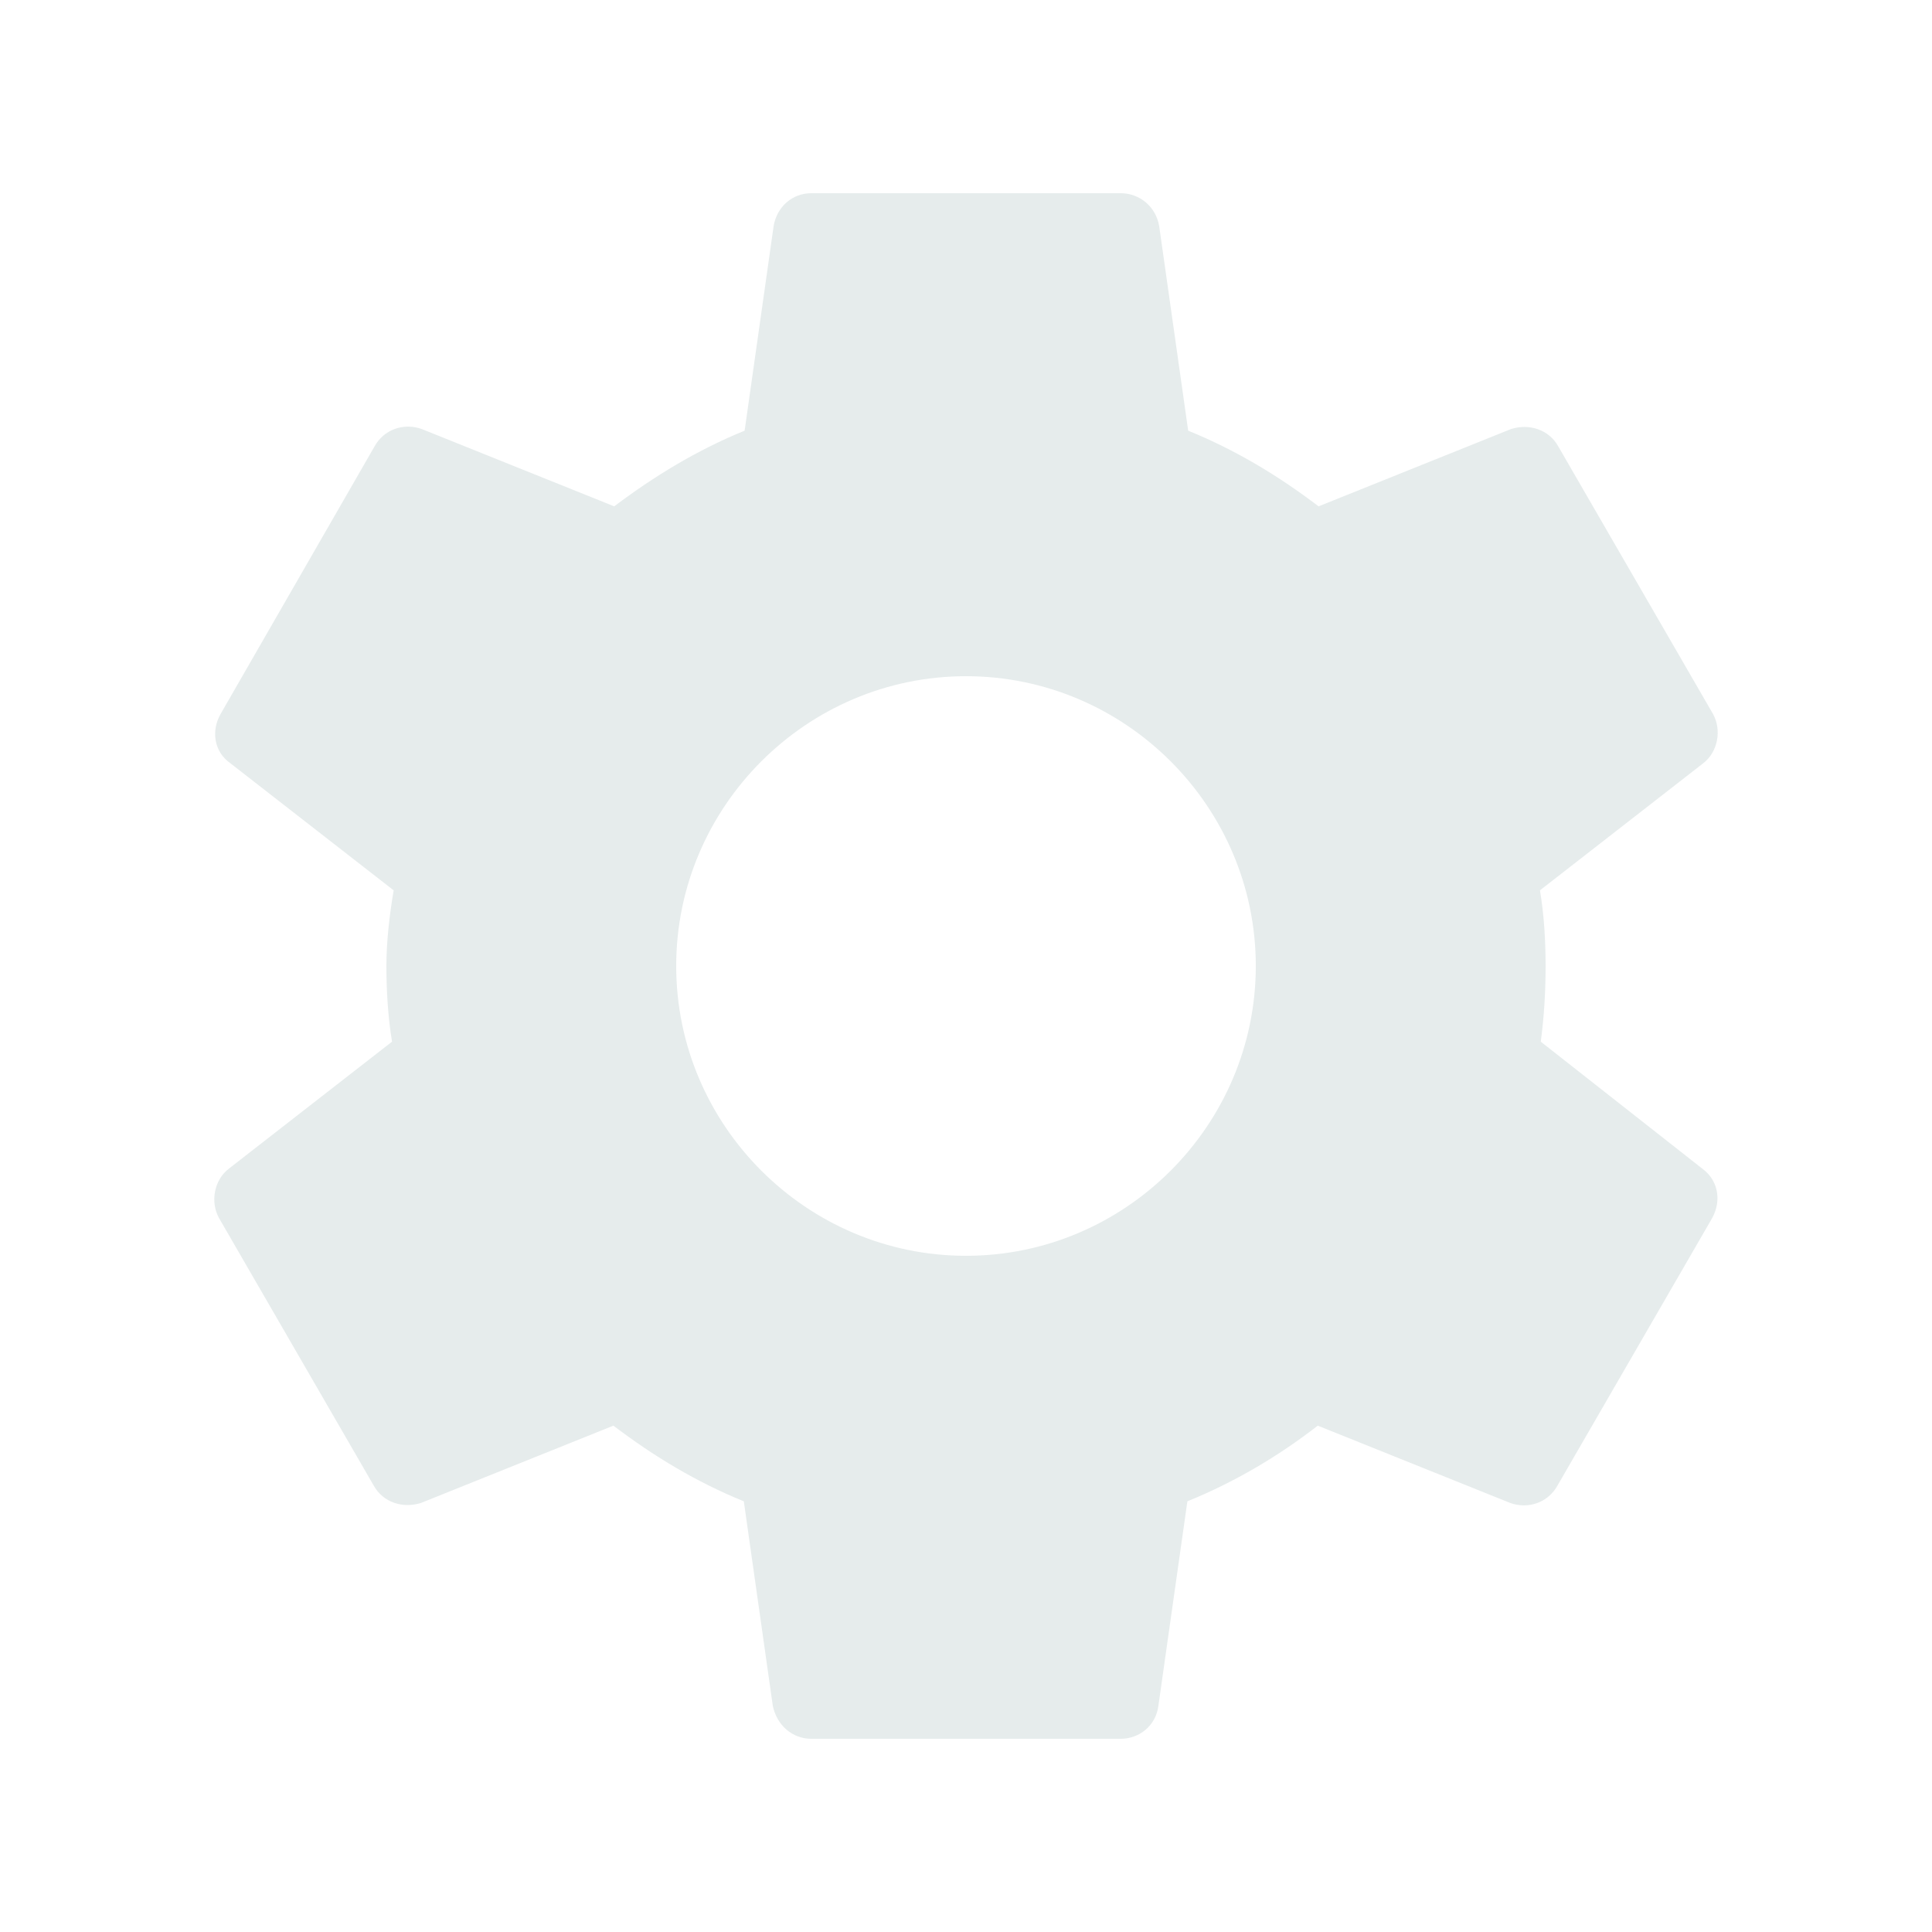
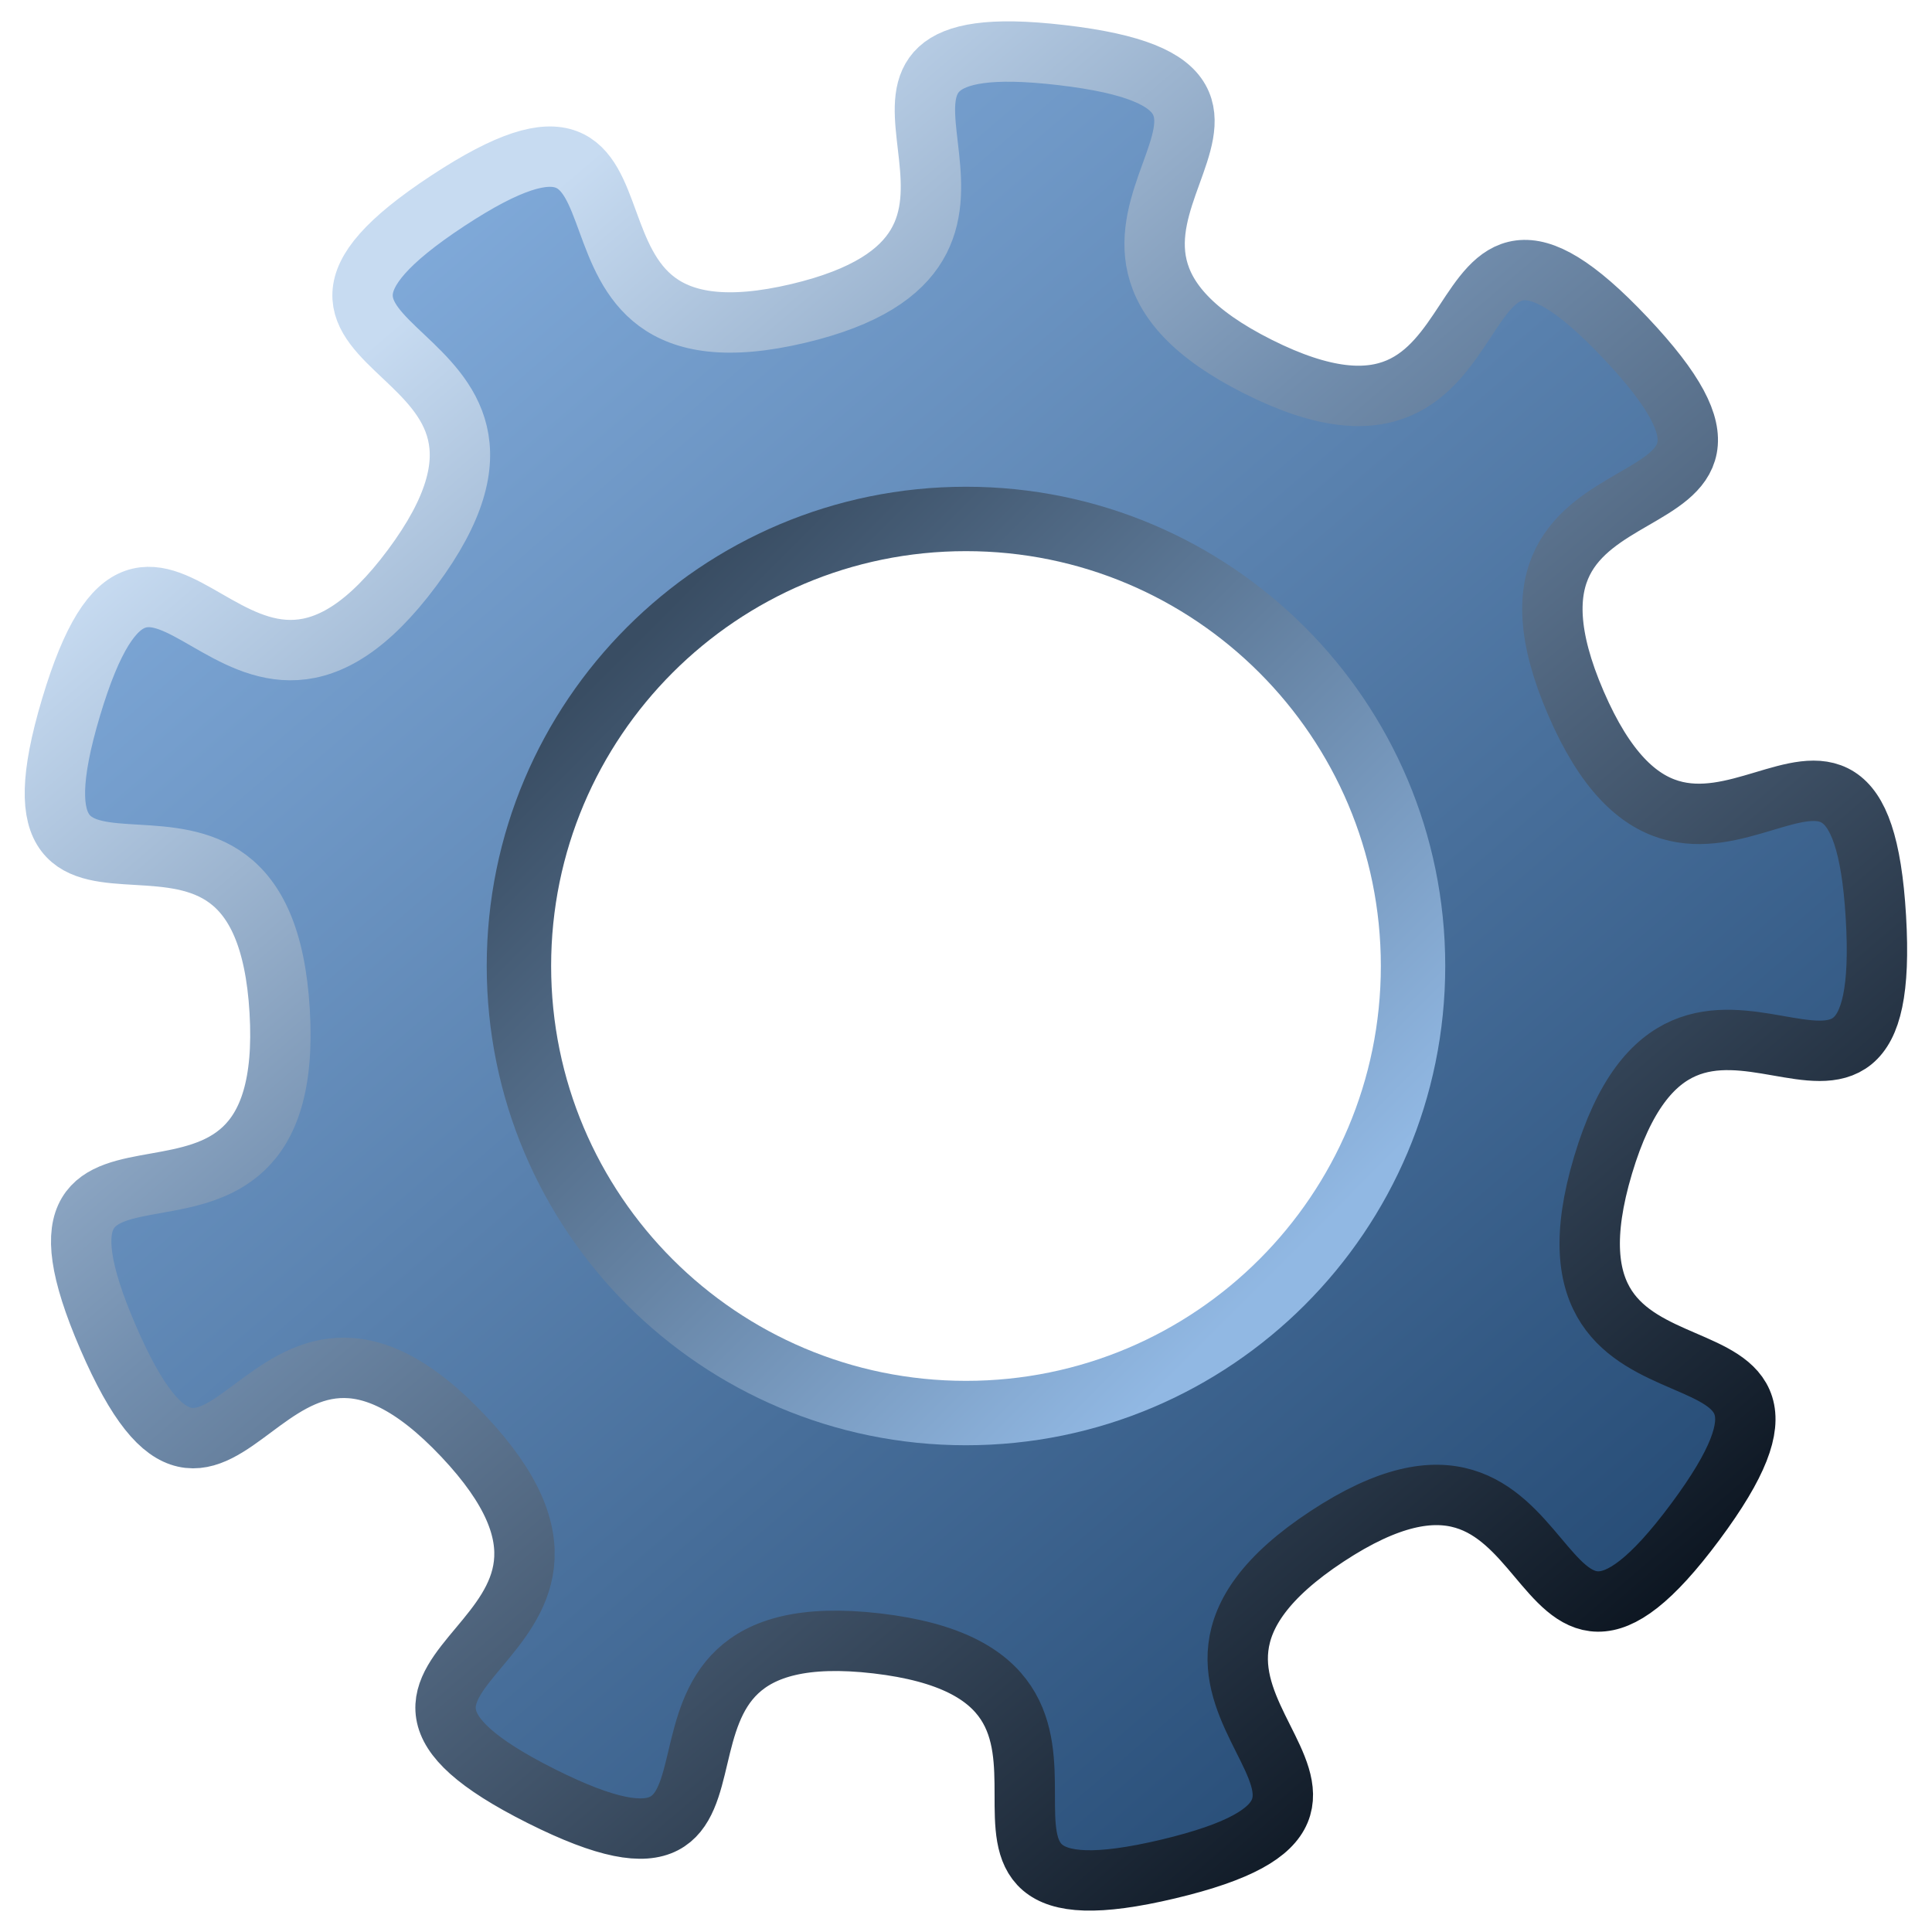
- <svg xmlns="http://www.w3.org/2000/svg" viewBox="0 0 24 24" width="24" height="24">
-   <path fill="#e6ecec" d="M19.14 12.94c.04-.3.06-.61.06-.94 0-.32-.02-.64-.07-.94l2.03-1.58c.18-.14.23-.41.12-.61l-1.92-3.32c-.12-.22-.37-.29-.59-.22l-2.39.96c-.5-.38-1.03-.7-1.62-.94l-.36-2.54c-.04-.24-.24-.41-.48-.41h-3.84c-.24 0-.43.17-.47.41l-.36 2.54c-.59.24-1.13.57-1.62.94l-2.39-.96c-.22-.08-.47 0-.59.22L2.74 8.87c-.12.21-.08.47.12.61l2.03 1.58c-.05.3-.09.63-.09.94s.02.64.07.94l-2.03 1.58c-.18.14-.23.41-.12.61l1.92 3.32c.12.22.37.29.59.22l2.39-.96c.5.38 1.03.7 1.62.94l.36 2.54c.05.24.24.41.48.41h3.84c.24 0 .44-.17.47-.41l.36-2.54c.59-.24 1.13-.56 1.62-.94l2.39.96c.22.08.47 0 .59-.22l1.92-3.32c.12-.22.07-.47-.12-.61l-2.01-1.58zM12 15.6c-1.98 0-3.6-1.62-3.6-3.6s1.62-3.6 3.6-3.6 3.6 1.62 3.6 3.6-1.62 3.6-3.6 3.6z" />
+ <svg xmlns="http://www.w3.org/2000/svg" height="48" version="1.1" width="48">
+   <linearGradient id="a" gradientTransform="matrix(.9869501 .1610267 -.1610267 .9869501 165.634 -994.6706)" gradientUnits="userSpaceOnUse" x1="43.748" x2="8.14" y1="1044.301" y2="1014.188">
+     <stop offset="0" stop-color="#060e18" />
+     <stop offset=".666" stop-color="#728eae" />
+     <stop offset="1" stop-color="#c7dbf1" />
+   </linearGradient>
+   <linearGradient id="b" gradientUnits="userSpaceOnUse" x1="16.637" x2="32.515" y1="1019.379" y2="1035.216">
+     <stop offset="0" stop-color="#394d63" />
+     <stop offset="1" stop-color="#91b8e3" />
+   </linearGradient>
+   <linearGradient id="c" gradientTransform="matrix(.9869501 .1610267 -.1610267 .9869501 165.634 -994.6706)" gradientUnits="userSpaceOnUse" x1="47.878" x2="6.39" y1="1044.144" y2="1009.357">
+     <stop offset="0" stop-color="#1b4069" />
+     <stop offset="1" stop-color="#86b0e0" />
+   </linearGradient>
+   <g transform="translate(-.000433381 -1004.362)">
+     <path d="M 25.176 1.281 C 20.001 1.199 26.55 6.191 19.842 7.785 C 12.686 9.485 17.264 .947 11.121 4.992 c -6.143 4.045 3.508 3.213 -.881 9.115 c -4.389 5.902 -6.369 -3.581 -8.475 3.467 c -2.106 7.047 4.752 .206 5.184 7.549 c .432 7.342 -7.181 1.351 -4.264 8.104 c 2.917 6.752 3.772 -2.898 8.822 2.449 c 5.05 5.347 -4.631 5.652 1.943 8.949 c 6.575 3.297 1.028 -4.645 8.334 -3.795 c 7.306 .85 .084 7.306 7.24 5.605 c 7.156 -1.7 -2.198 -4.219 3.945 -8.264 c 6.143 -4.045 4.76 5.543 9.148 -.359 c 4.389 -5.902 -4.395 -1.818 -2.289 -8.865 c 2.106 -7.047 7.211 1.186 6.779 -6.156 c -.432 -7.342 -4.536 1.432 -7.453 -5.32 c -2.917 -6.752 6.285 -3.725 1.234 -9.072 C 35.34 3.051 37.836 12.411 31.262 9.113 C 24.687 5.816 33.681 2.219 26.375 1.369 C 25.918 1.316 25.521 1.287 25.176 1.281 Z M 24 12.893 A 11.107 11.107 0 0 1 35.107 24 A 11.107 11.107 0 0 1 24 35.107 A 11.107 11.107 0 0 1 12.893 24 A 11.107 11.107 0 0 1 24 12.893 Z" fill="url(#c)" stroke="url(#a)" stroke-miterlimit="2" stroke-width="1.5" transform="translate(0 1004.362)" />
+     <path d="M 35.107 1028.362 A 11.107 11.107 0 0 1 24 1039.469 A 11.107 11.107 0 0 1 12.893 1028.362 A 11.107 11.107 0 0 1 24 1017.255 a 11.107 11.107 0 0 1 11.107 11.107 z" fill="none" stroke="url(#b)" stroke-width="1.6" />
+   </g>
</svg>
